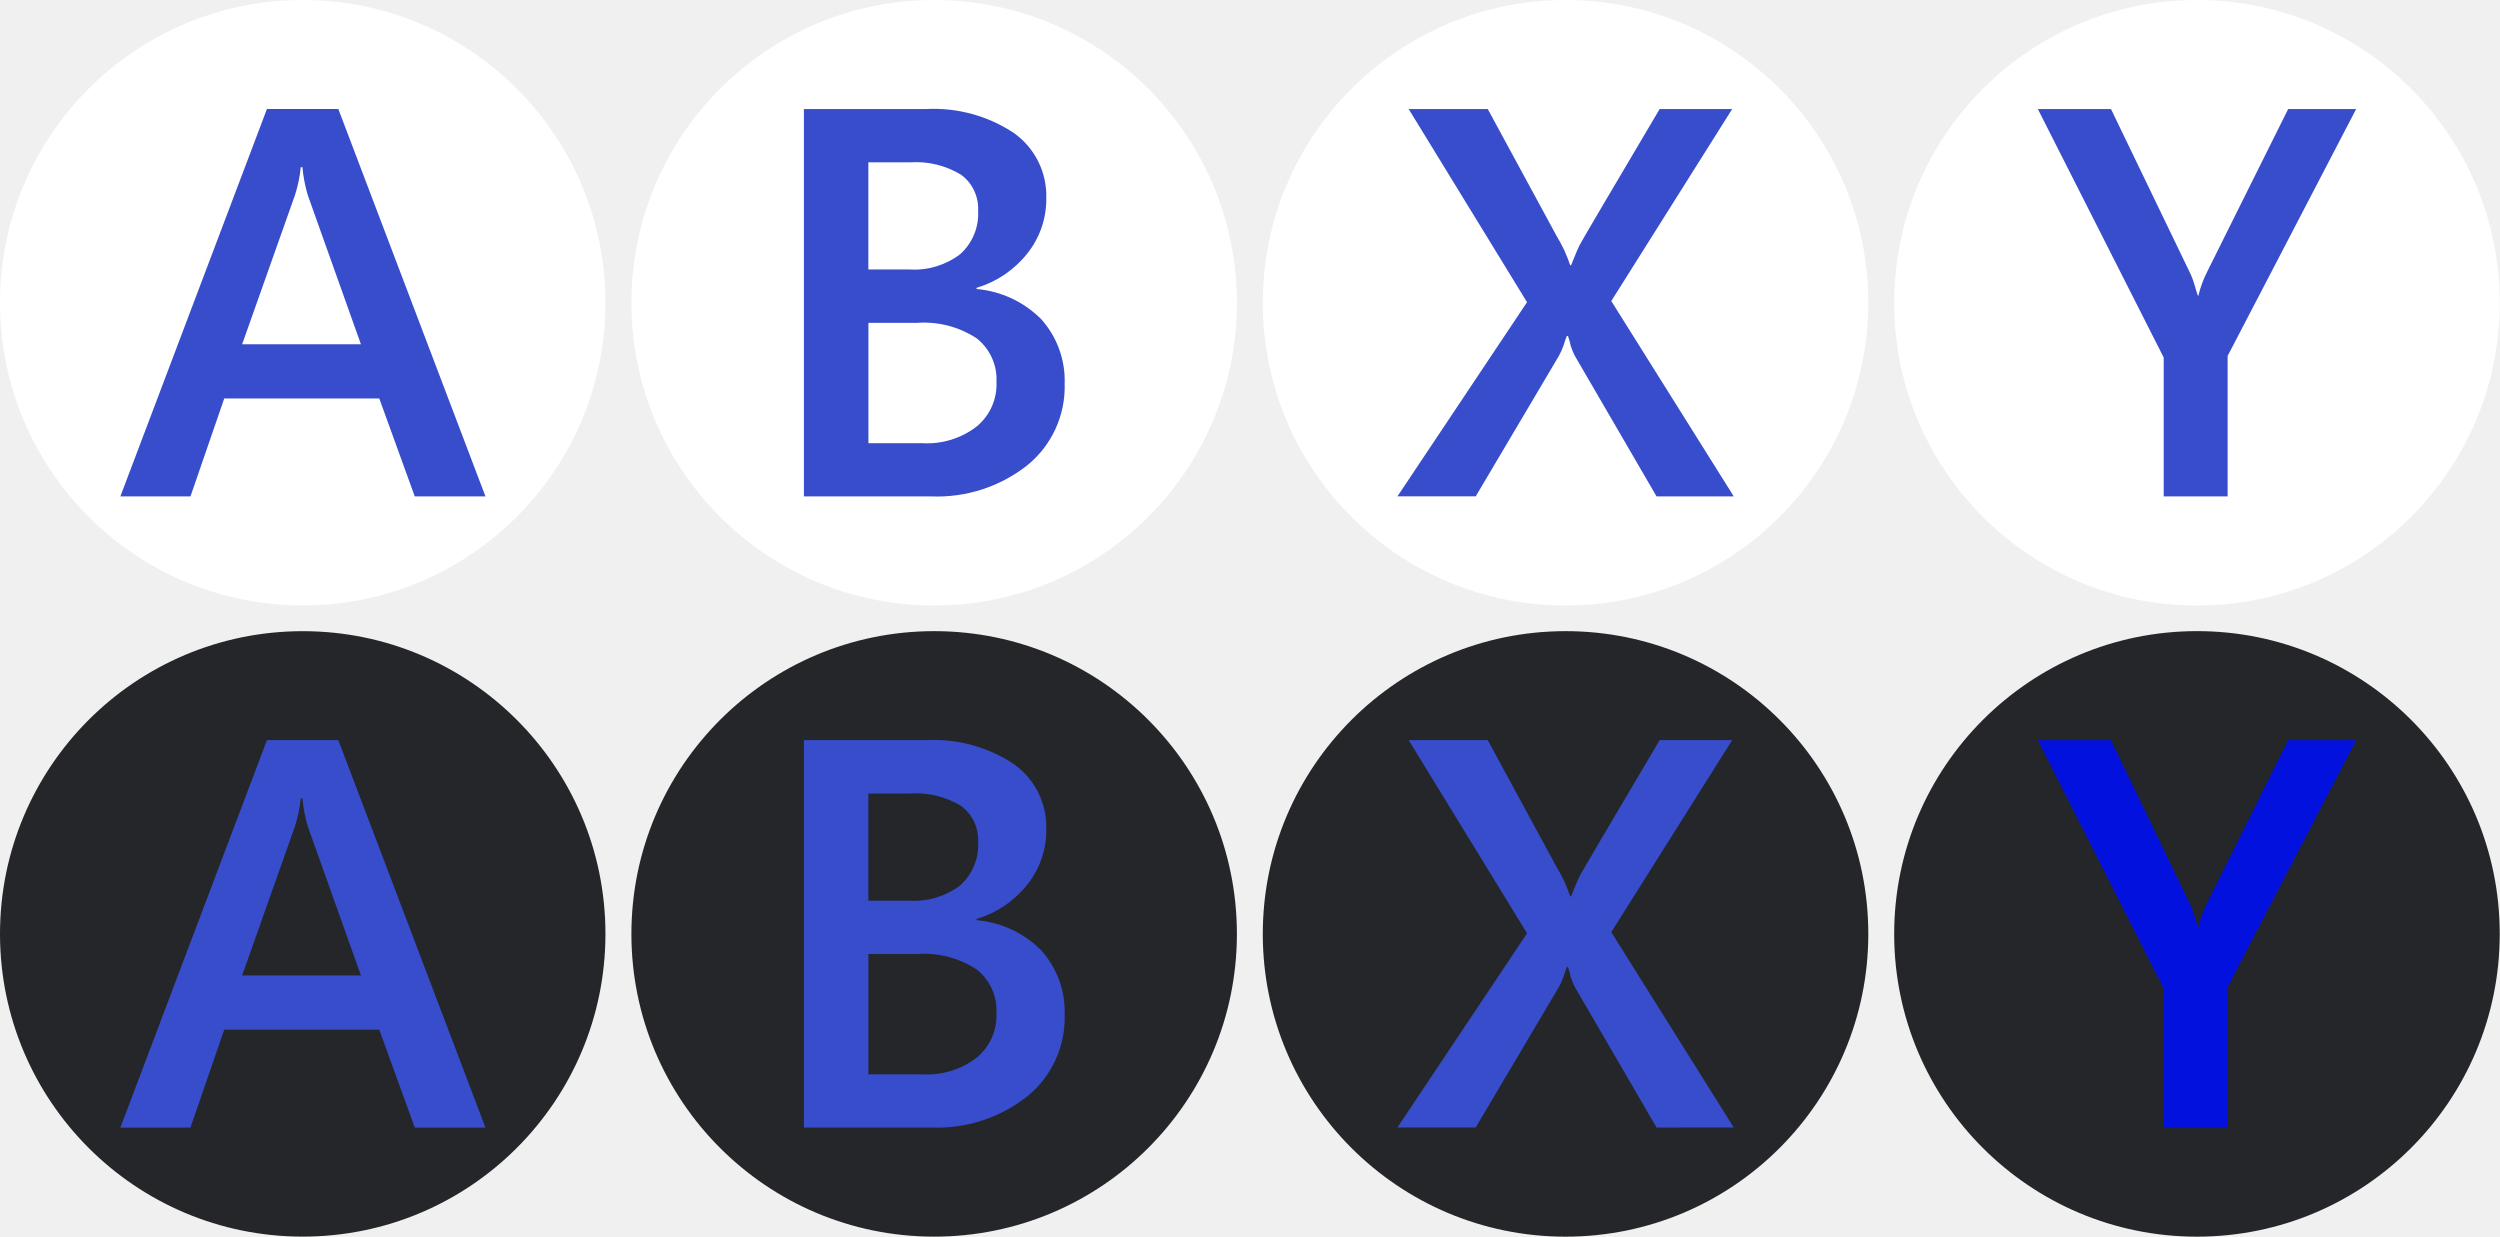
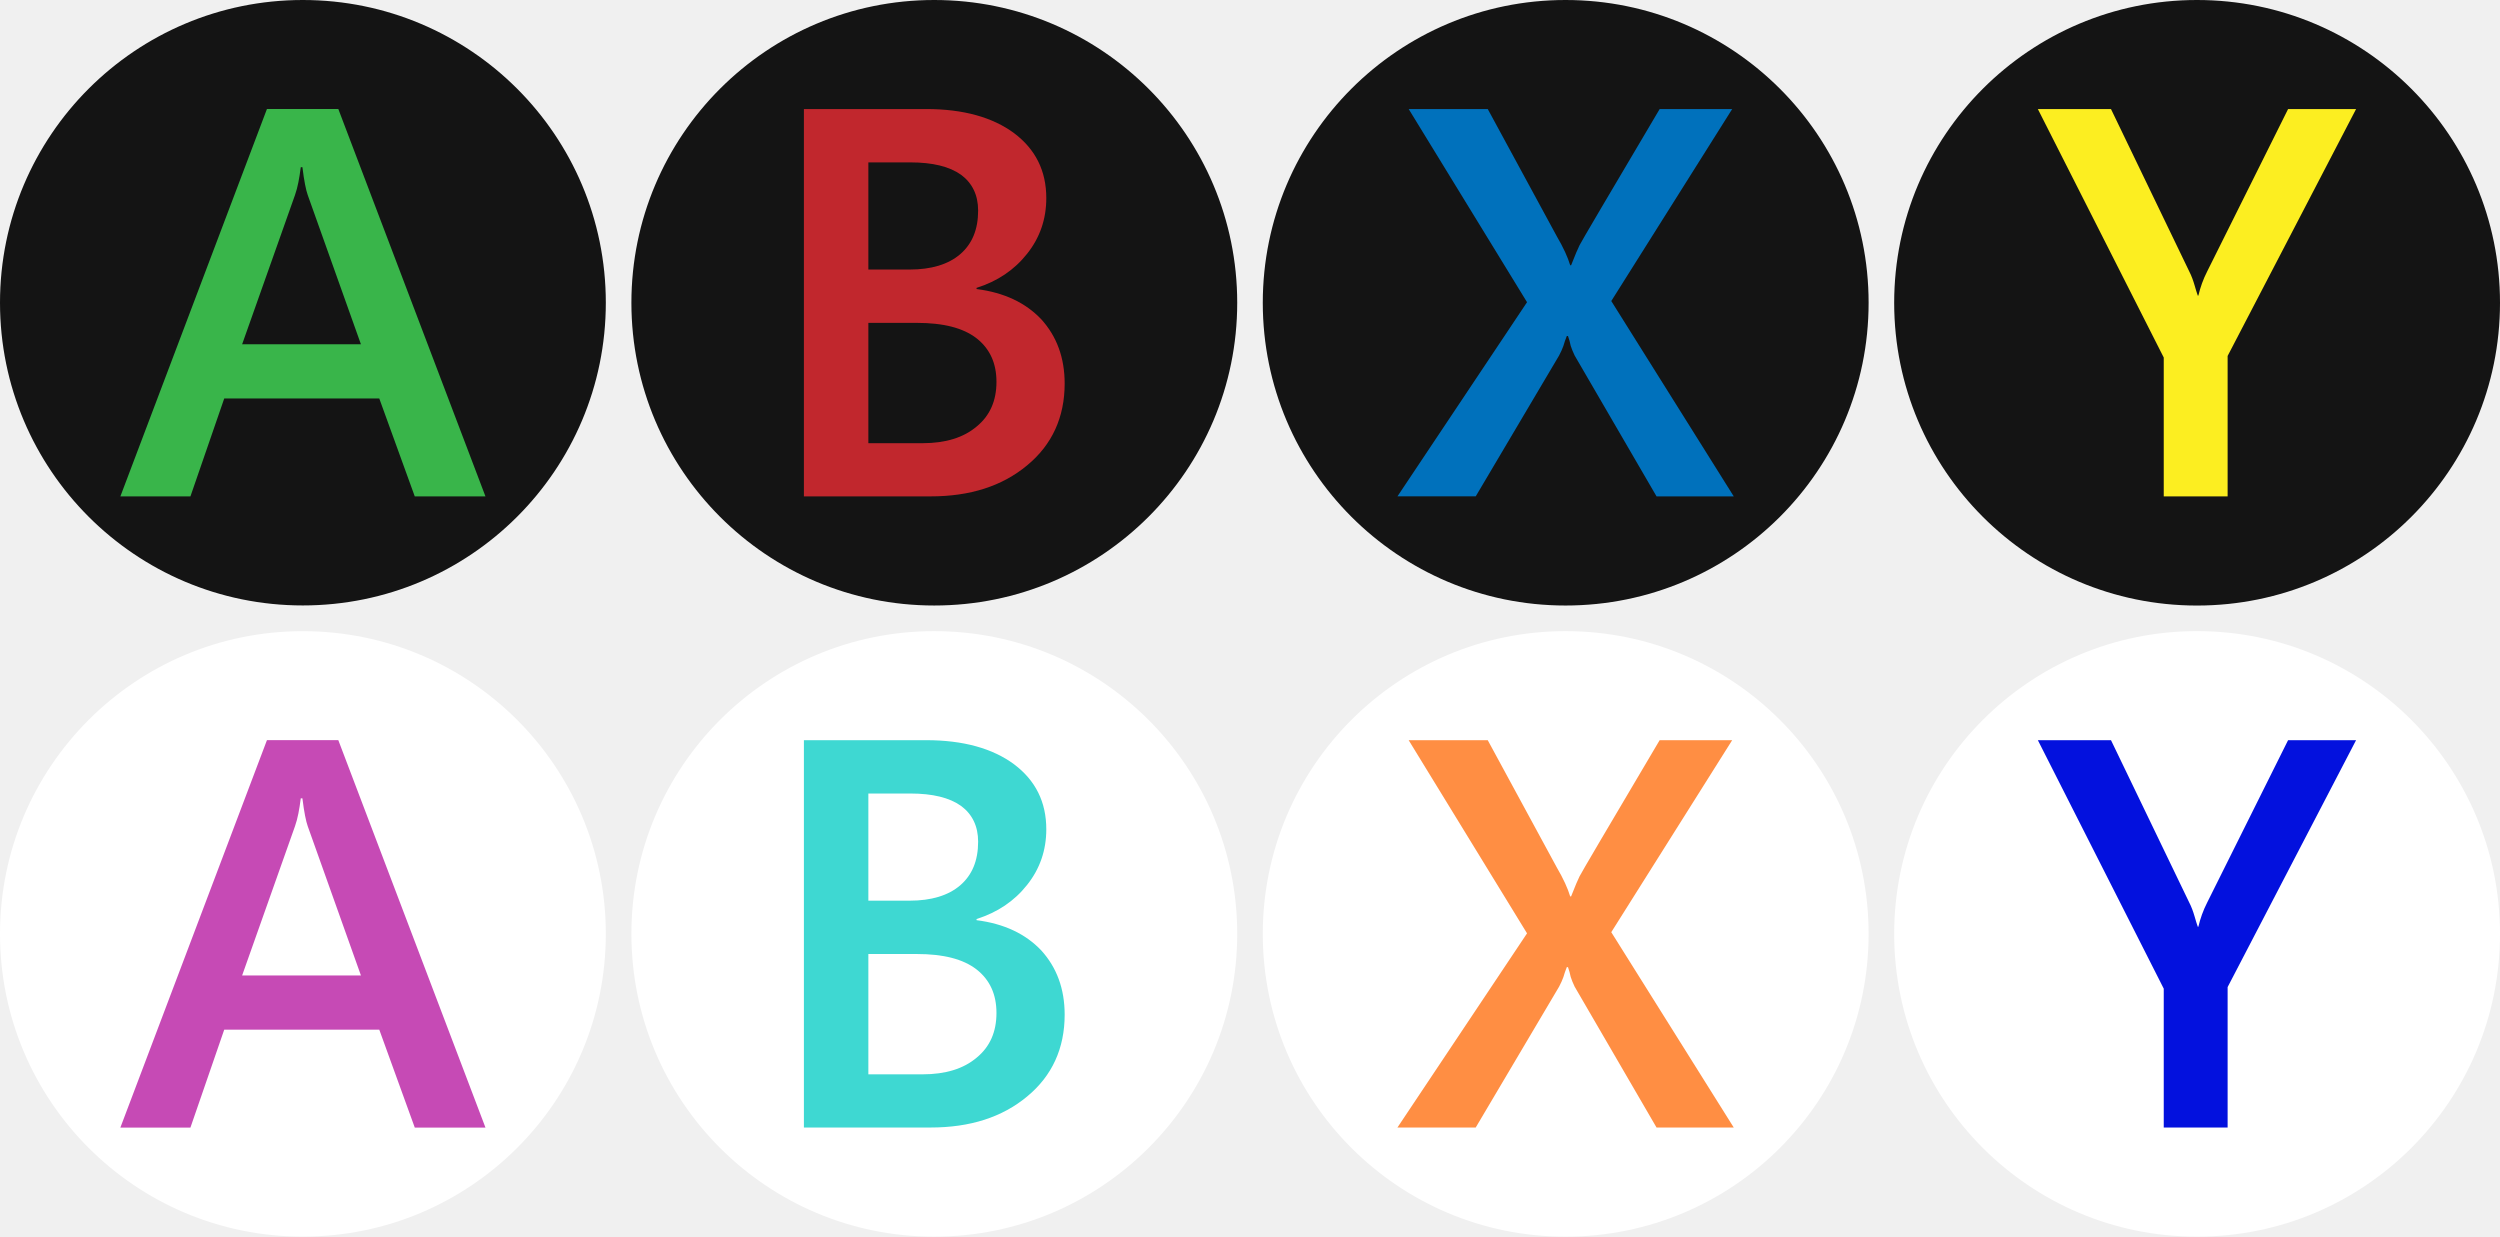
- <svg xmlns="http://www.w3.org/2000/svg" id="abxy" width="195.574" height="96.744" viewBox="0 0 195.574 96.744">
+ <svg xmlns="http://www.w3.org/2000/svg" version="1.1" id="Layer_1" x="0px" y="0px" width="195.574px" height="96.744px" viewBox="0 0 195.574 96.744" enable-background="new 0 0 195.574 96.744" xml:space="preserve">
+   <defs id="defs111" />
  <g id="g38">
    <g id="g9">
      <g id="A_1_">
-         <path id="path2" d="M23.688,0A23.682,23.682,0,1,1,0,23.682,23.69,23.69,0,0,1,23.688,0Z" fill="#fff" />
+         <path fill="#141414" d="M23.688,0c13.1,0,23.705,10.606,23.705,23.682c0,13.077-10.605,23.682-23.705,23.682     C10.606,47.364,0,36.759,0,23.682C0,10.606,10.606,0,23.688,0z" id="path2" />
      </g>
-       <g id="g7">
-         <path id="path5" d="M32.448,38.835,29.67,31.172H17.542L14.9,38.835H9.416L20.883,8.526h5.583L37.978,38.835Zm-8.79-25.756h-.129a10.672,10.672,0,0,1-.45,2.174L18.942,26.932h9.293L24.072,15.253A11.406,11.406,0,0,1,23.658,13.079Z" fill="#374dcc" />
+       <g enable-background="new    " id="g7">
+         <path fill="#39B54A" d="M32.448,38.835l-2.778-7.663H17.542l-2.645,7.663H9.416L20.883,8.526h5.583l11.512,30.309H32.448z      M23.658,13.079h-0.129c-0.107,0.847-0.238,1.577-0.45,2.174l-4.137,11.679h9.293l-4.163-11.679     C23.94,14.887,23.789,14.163,23.658,13.079z" id="path5" />
      </g>
    </g>
    <g id="g18">
      <g id="B_1_">
-         <path id="path11" d="M73.084,0a23.685,23.685,0,1,1-23.69,23.686A23.694,23.694,0,0,1,73.084,0Z" fill="#fff" />
+         <path fill="#141414" d="M73.084,0c13.097,0,23.703,10.61,23.703,23.687S86.181,47.369,73.084,47.369     c-13.085,0-23.69-10.606-23.69-23.683S59.999,0,73.084,0z" id="path11" />
      </g>
-       <g id="g16">
-         <path id="path14" d="M83.288,30.01A7.913,7.913,0,0,1,80.363,36.4,11.39,11.39,0,0,1,72.8,38.832H62.889V8.53h9.572a11.333,11.333,0,0,1,6.867,1.884A6.029,6.029,0,0,1,81.851,15.5a6.79,6.79,0,0,1-1.5,4.348,7.955,7.955,0,0,1-3.956,2.67v.091a8.113,8.113,0,0,1,5.069,2.372A7.2,7.2,0,0,1,83.288,30.01ZM76.519,16.471a3.29,3.29,0,0,0-1.332-2.8,6.783,6.783,0,0,0-3.979-.973H67.931v8.383h3.232a5.912,5.912,0,0,0,3.955-1.2A4.251,4.251,0,0,0,76.519,16.471Zm1.434,13.4A4.08,4.08,0,0,0,76.4,26.464a7.522,7.522,0,0,0-4.674-1.206h-3.79v9.413H72.17a6.342,6.342,0,0,0,4.237-1.308A4.266,4.266,0,0,0,77.953,29.873Z" fill="#374dcc" />
+       <g enable-background="new    " id="g16">
+         <path fill="#C1272D" d="M83.288,30.01c0,2.628-0.985,4.783-2.925,6.385c-1.957,1.633-4.47,2.437-7.566,2.437h-9.908V8.53h9.572     c2.898,0,5.194,0.646,6.867,1.884c1.684,1.266,2.523,2.952,2.523,5.089c0,1.646-0.504,3.096-1.5,4.348     c-1.014,1.28-2.322,2.15-3.956,2.67v0.091c2.164,0.274,3.842,1.075,5.069,2.372C82.663,26.311,83.288,27.967,83.288,30.01z      M76.519,16.471c0-1.205-0.454-2.144-1.332-2.795c-0.907-0.649-2.224-0.973-3.979-0.973h-3.277v8.383h3.232     c1.693,0,3.021-0.4,3.955-1.201C76.044,19.084,76.519,17.965,76.519,16.471z M77.953,29.873c0-1.449-0.508-2.585-1.558-3.409     c-1.051-0.814-2.595-1.206-4.674-1.206h-3.79v9.413h4.239c1.801,0,3.212-0.438,4.237-1.308     C77.451,32.508,77.953,31.337,77.953,29.873z" id="path14" />
      </g>
    </g>
    <g id="g27">
      <g id="Y_1_">
-         <path id="path20" d="M171.869,0a23.686,23.686,0,1,1-23.688,23.69A23.7,23.7,0,0,1,171.869,0Z" fill="#fff" />
+         <path fill="#141414" d="M171.869,0c13.1,0,23.705,10.614,23.705,23.69c0,13.077-10.605,23.682-23.705,23.682     c-13.082,0-23.688-10.605-23.688-23.682C148.181,10.614,158.787,0,171.869,0z" id="path20" />
      </g>
-       <g id="g25">
-         <path id="path23" d="M174.266,27.847V38.834h-5V27.97L159.422,8.534h5.721l6.1,12.646a6.051,6.051,0,0,1,.438,1.121c.1.336.176.61.256.825h.045a8.3,8.3,0,0,1,.7-1.9L179,8.534h5.319Z" fill="#374dcc" />
+       <g enable-background="new    " id="g25">
+         <path fill="#FCEE21" d="M174.266,27.847v10.987h-4.997V27.97l-9.847-19.436h5.721l6.095,12.646     c0.213,0.411,0.339,0.783,0.438,1.121c0.099,0.336,0.176,0.61,0.256,0.825h0.045c0.151-0.642,0.373-1.275,0.695-1.903     l6.323-12.689h5.319L174.266,27.847z" id="path23" />
      </g>
    </g>
    <g id="g36">
      <g id="X_1_">
-         <path id="path29" d="M122.47,0A23.685,23.685,0,1,1,98.787,23.687,23.7,23.7,0,0,1,122.47,0Z" fill="#fff" />
+         <path fill="#141414" d="M122.47,0c13.105,0,23.711,10.61,23.711,23.687s-10.605,23.683-23.711,23.683     c-13.076,0-23.683-10.606-23.683-23.683S109.394,0,122.47,0z" id="path29" />
      </g>
-       <g id="g34">
-         <path id="path32" d="M129.59,38.831l-6.406-11.019a5.792,5.792,0,0,1-.309-.763,5.278,5.278,0,0,0-.212-.763h-.092a7.621,7.621,0,0,0-.267.775,5.782,5.782,0,0,1-.336.75L115.445,38.83h-6.123l10.137-15.189L110.2,8.53h6.186l5.4,9.954a10.687,10.687,0,0,1,1.048,2.266h.073c.305-.793.537-1.311.657-1.56s2.209-3.8,6.27-10.66h5.674L126.05,23.55l9.581,15.281Z" fill="#374dcc" />
+       <g enable-background="new    " id="g34">
+         <path fill="#0071BC" d="M129.59,38.831l-6.406-11.019c-0.132-0.288-0.242-0.532-0.309-0.763     c-0.049-0.258-0.121-0.502-0.212-0.763h-0.092c-0.116,0.275-0.19,0.523-0.267,0.775c-0.077,0.222-0.187,0.462-0.336,0.75     l-6.523,11.019h-6.123l10.137-15.189L110.2,8.53h6.186l5.401,9.954c0.519,0.885,0.861,1.64,1.048,2.266h0.073     c0.305-0.793,0.537-1.311,0.657-1.56c0.109-0.237,2.209-3.797,6.27-10.66h5.674l-9.459,15.02l9.581,15.281H129.59z" id="path32" />
      </g>
    </g>
  </g>
  <g id="g76">
    <g id="g47">
      <g id="A_2_">
-         <path id="path40" d="M23.688,49.376A23.682,23.682,0,1,1,0,73.058,23.69,23.69,0,0,1,23.688,49.376Z" fill="#242629" />
+         <path fill="#FFFFFF" d="M23.688,49.376c13.1,0,23.705,10.606,23.705,23.682c0,13.077-10.605,23.682-23.705,23.682     C10.606,96.74,0,86.135,0,73.058C0,59.982,10.606,49.376,23.688,49.376z" id="path40" />
      </g>
-       <g id="g45">
-         <path id="path43" d="M32.448,88.211,29.67,80.548H17.542L14.9,88.211H9.416L20.883,57.9h5.583L37.978,88.211Zm-8.79-25.756h-.129a10.672,10.672,0,0,1-.45,2.174L18.942,76.308h9.293L24.072,64.629A11.406,11.406,0,0,1,23.658,62.455Z" fill="#374dcc" />
+       <g enable-background="new    " id="g45">
+         <path fill="#C64AB5" d="M32.448,88.211l-2.778-7.663H17.542l-2.645,7.663H9.416l11.467-30.309h5.583l11.512,30.309H32.448z      M23.658,62.455h-0.129c-0.107,0.847-0.238,1.577-0.45,2.174l-4.137,11.679h9.293l-4.163-11.679     C23.94,64.263,23.789,63.539,23.658,62.455z" id="path43" />
      </g>
    </g>
    <g id="g56">
      <g id="B_2_">
-         <path id="path49" d="M73.084,49.374A23.684,23.684,0,1,1,49.394,73.06,23.694,23.694,0,0,1,73.084,49.374Z" fill="#242629" />
+         <path fill="#FFFFFF" d="M73.084,49.374c13.097,0,23.703,10.61,23.703,23.687S86.181,96.743,73.084,96.743     c-13.085,0-23.69-10.606-23.69-23.683S59.999,49.374,73.084,49.374z" id="path49" />
      </g>
-       <g id="g54">
-         <path id="path52" d="M83.288,79.383a7.913,7.913,0,0,1-2.925,6.385A11.39,11.39,0,0,1,72.8,88.205H62.889V57.9h9.572a11.333,11.333,0,0,1,6.867,1.884,6.029,6.029,0,0,1,2.523,5.089,6.79,6.79,0,0,1-1.5,4.348,7.955,7.955,0,0,1-3.956,2.67v.091a8.113,8.113,0,0,1,5.069,2.372A7.193,7.193,0,0,1,83.288,79.383ZM76.519,65.844a3.29,3.29,0,0,0-1.332-2.795,6.783,6.783,0,0,0-3.979-.973H67.931v8.383h3.232a5.912,5.912,0,0,0,3.955-1.2A4.25,4.25,0,0,0,76.519,65.844Zm1.434,13.4A4.08,4.08,0,0,0,76.4,75.838a7.522,7.522,0,0,0-4.674-1.206h-3.79v9.413H72.17a6.342,6.342,0,0,0,4.237-1.308A4.269,4.269,0,0,0,77.953,79.247Z" fill="#374dcc" />
+       <g enable-background="new    " id="g54">
+         <path fill="#3ED8D2" d="M83.288,79.383c0,2.628-0.985,4.783-2.925,6.385c-1.957,1.633-4.47,2.437-7.566,2.437h-9.908V57.904     h9.572c2.898,0,5.194,0.646,6.867,1.884c1.684,1.266,2.523,2.952,2.523,5.089c0,1.646-0.504,3.096-1.5,4.348     c-1.014,1.28-2.322,2.15-3.956,2.67v0.091c2.164,0.274,3.842,1.075,5.069,2.372C82.663,75.684,83.288,77.34,83.288,79.383z      M76.519,65.844c0-1.205-0.454-2.144-1.332-2.795c-0.907-0.649-2.224-0.973-3.979-0.973h-3.277v8.383h3.232     c1.693,0,3.021-0.4,3.955-1.201C76.044,68.458,76.519,67.338,76.519,65.844z M77.953,79.247c0-1.449-0.508-2.585-1.558-3.409     c-1.051-0.814-2.595-1.206-4.674-1.206h-3.79v9.413h4.239c1.801,0,3.212-0.438,4.237-1.308     C77.451,81.881,77.953,80.71,77.953,79.247z" id="path52" />
      </g>
    </g>
    <g id="g65">
      <g id="Y_2_">
-         <path id="path58" d="M171.869,49.372a23.686,23.686,0,1,1-23.688,23.69A23.7,23.7,0,0,1,171.869,49.372Z" fill="#242629" />
+         <path fill="#FFFFFF" d="M171.869,49.372c13.1,0,23.705,10.614,23.705,23.69c0,13.077-10.605,23.682-23.705,23.682     c-13.082,0-23.688-10.605-23.688-23.682C148.181,59.986,158.787,49.372,171.869,49.372z" id="path58" />
      </g>
-       <g id="g63">
-         <path id="path61" d="M174.266,77.219V88.206h-5V77.342l-9.847-19.436h5.721l6.1,12.646a6.051,6.051,0,0,1,.438,1.121c.1.336.176.61.256.825h.045a8.3,8.3,0,0,1,.7-1.9L179,57.906h5.319Z" fill="#0311de" />
+       <g enable-background="new    " id="g63">
+         <path fill="#0311DE" d="M174.266,77.219v10.987h-4.997V77.342l-9.847-19.436h5.721l6.095,12.646     c0.213,0.411,0.339,0.783,0.438,1.121c0.099,0.336,0.176,0.61,0.256,0.825h0.045c0.151-0.642,0.373-1.275,0.695-1.903     l6.323-12.689h5.319L174.266,77.219z" id="path61" />
      </g>
    </g>
    <g id="g74">
      <g id="X_2_">
-         <path id="path67" d="M122.47,49.374A23.685,23.685,0,1,1,98.787,73.061,23.7,23.7,0,0,1,122.47,49.374Z" fill="#242629" />
+         <path fill="#FFFFFF" d="M122.47,49.374c13.105,0,23.711,10.61,23.711,23.687s-10.605,23.683-23.711,23.683     c-13.076,0-23.683-10.606-23.683-23.683S109.394,49.374,122.47,49.374z" id="path67" />
      </g>
-       <g id="g72">
-         <path id="path70" d="M129.59,88.205l-6.406-11.019a5.792,5.792,0,0,1-.309-.763,5.278,5.278,0,0,0-.212-.763h-.092a7.621,7.621,0,0,0-.267.775,5.783,5.783,0,0,1-.336.75L115.445,88.2h-6.123l10.137-15.189L110.2,57.9h6.186l5.4,9.954a10.687,10.687,0,0,1,1.048,2.266h.073c.305-.793.537-1.311.657-1.56s2.209-3.8,6.27-10.66h5.674l-9.459,15.02,9.581,15.281Z" fill="#374dcc" />
+       <g enable-background="new    " id="g72">
+         <path fill="#FF8E43" d="M129.59,88.205l-6.406-11.019c-0.132-0.288-0.242-0.532-0.309-0.763     c-0.049-0.258-0.121-0.502-0.212-0.763h-0.092c-0.116,0.275-0.19,0.523-0.267,0.775c-0.077,0.222-0.187,0.462-0.336,0.75     l-6.523,11.019h-6.123l10.137-15.189l-9.26-15.111h6.186l5.401,9.954c0.519,0.885,0.861,1.64,1.048,2.266h0.073     c0.305-0.793,0.537-1.311,0.657-1.56c0.109-0.237,2.209-3.797,6.27-10.66h5.674l-9.459,15.02l9.581,15.281H129.59z" id="path70" />
      </g>
    </g>
  </g>
+   <g id="g78">
+ </g>
+   <g id="g80">
+ </g>
+   <g id="g82">
+ </g>
+   <g id="g84">
+ </g>
+   <g id="g86">
+ </g>
+   <g id="g88">
+ </g>
+   <g id="g90">
+ </g>
+   <g id="g92">
+ </g>
+   <g id="g94">
+ </g>
+   <g id="g96">
+ </g>
+   <g id="g98">
+ </g>
+   <g id="g100">
+ </g>
+   <g id="g102">
+ </g>
+   <g id="g104">
+ </g>
+   <g id="g106">
+ </g>
</svg>
